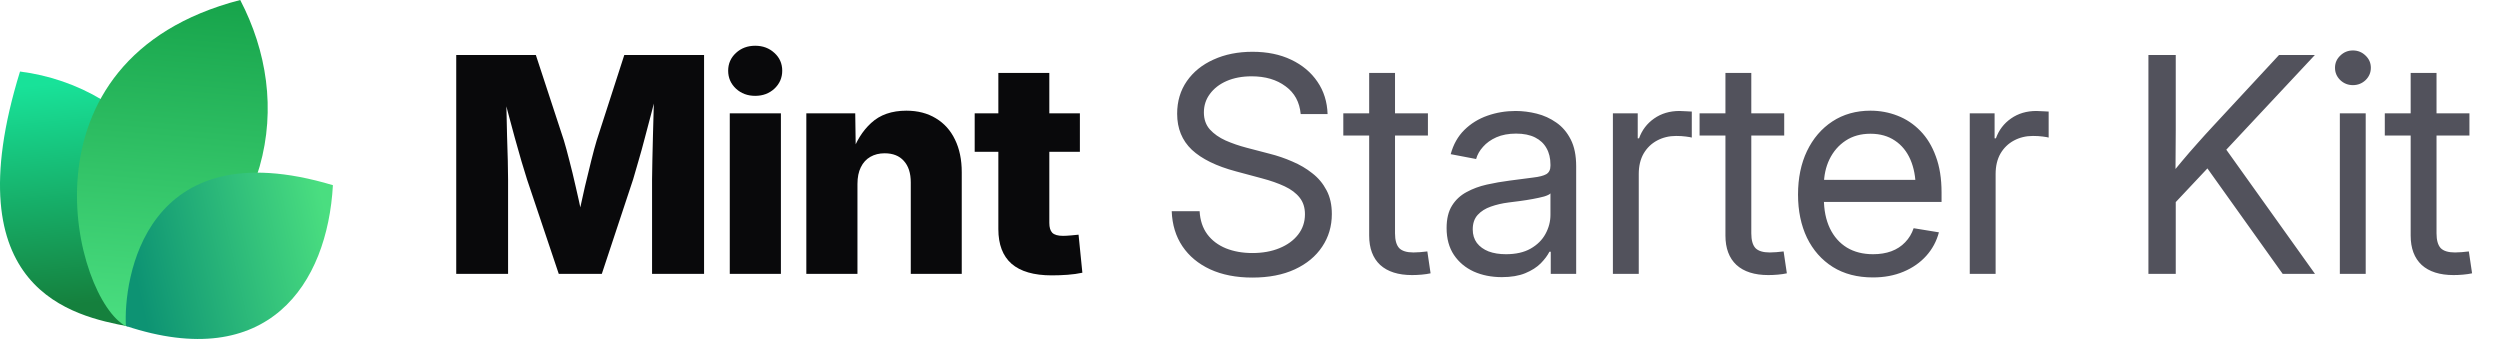
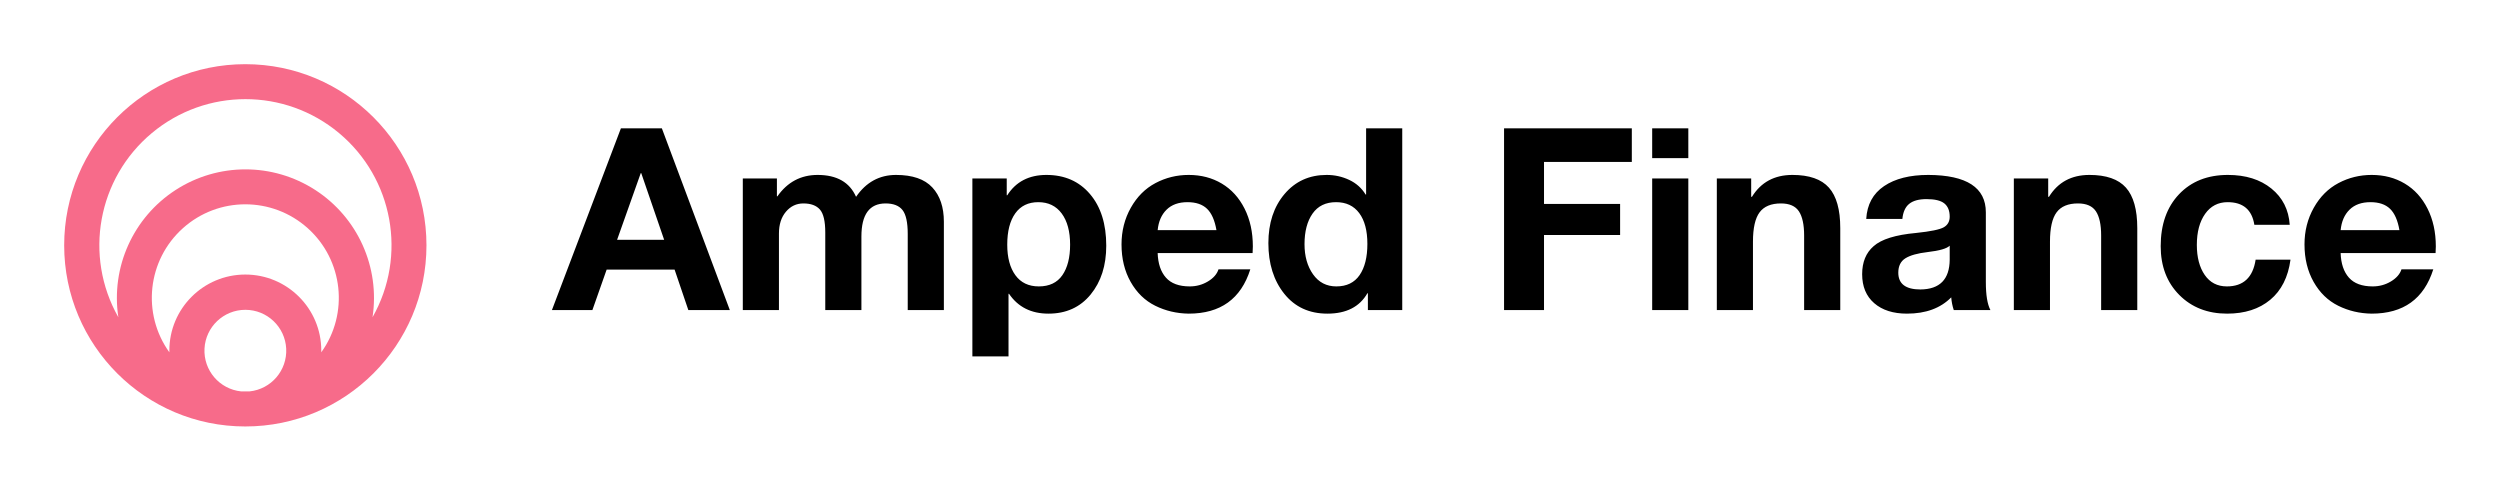
- <svg xmlns="http://www.w3.org/2000/svg" width="177" height="24" viewBox="0 0 177 24" fill="none">
-   <path d="M9.061 23.108C5.268 22.377 -3.391 20.627 1.417 5.064C9.634 6.099 16.973 14.064 9.061 23.108Z" fill="url(#paint0_linear_17557_2020)" />
-   <path d="M8.919 23.094C5.276 21.222 0.784 4.209 17.007 0C20.757 7.193 19.621 16.545 8.919 23.094Z" fill="url(#paint1_linear_17557_2020)" />
-   <path d="M8.914 23.079C8.735 19.882 10.159 9.085 23.57 13.111C23.181 20.123 18.984 26.418 8.914 23.079Z" fill="url(#paint2_linear_17557_2020)" />
-   <path d="M32.301 19.392V3.894H37.938L39.925 9.948C40.036 10.315 40.164 10.787 40.31 11.362C40.462 11.938 40.611 12.552 40.757 13.204C40.91 13.855 41.048 14.483 41.173 15.086C41.305 15.682 41.412 16.192 41.495 16.615H40.695C40.771 16.192 40.871 15.682 40.996 15.086C41.128 14.49 41.267 13.866 41.412 13.214C41.565 12.562 41.714 11.948 41.86 11.373C42.005 10.79 42.133 10.315 42.244 9.948L44.2 3.894H49.848V19.392H46.166V12.704C46.166 12.357 46.173 11.917 46.187 11.383C46.2 10.849 46.214 10.27 46.228 9.646C46.249 9.022 46.266 8.391 46.28 7.753C46.301 7.115 46.311 6.519 46.311 5.964H46.623C46.485 6.561 46.332 7.181 46.166 7.826C45.999 8.471 45.833 9.102 45.666 9.719C45.507 10.336 45.351 10.901 45.198 11.414C45.053 11.928 44.928 12.357 44.824 12.704L42.608 19.392H39.561L37.314 12.704C37.203 12.357 37.072 11.928 36.919 11.414C36.773 10.901 36.614 10.34 36.441 9.729C36.274 9.112 36.104 8.481 35.931 7.836C35.764 7.192 35.608 6.567 35.463 5.964H35.827C35.834 6.512 35.844 7.105 35.858 7.743C35.872 8.374 35.886 9.005 35.9 9.636C35.92 10.26 35.938 10.839 35.952 11.373C35.965 11.907 35.972 12.351 35.972 12.704V19.392H32.301ZM51.668 19.392V8.024H55.288V19.392H51.668ZM53.468 6.786C52.927 6.786 52.473 6.616 52.105 6.276C51.738 5.93 51.554 5.507 51.554 5.007C51.554 4.508 51.738 4.088 52.105 3.749C52.473 3.409 52.927 3.239 53.468 3.239C54.009 3.239 54.463 3.409 54.83 3.749C55.198 4.082 55.382 4.501 55.382 5.007C55.382 5.507 55.198 5.93 54.83 6.276C54.463 6.616 54.009 6.786 53.468 6.786ZM60.708 13.027V19.392H57.088V8.024H60.551L60.593 10.967H60.281C60.593 10.024 61.061 9.268 61.685 8.7C62.309 8.124 63.138 7.836 64.171 7.836C64.975 7.836 65.672 8.017 66.262 8.377C66.851 8.731 67.302 9.234 67.614 9.885C67.933 10.537 68.092 11.307 68.092 12.194V19.392H64.483V12.912C64.483 12.26 64.32 11.754 63.994 11.394C63.675 11.033 63.221 10.853 62.632 10.853C62.25 10.853 61.914 10.936 61.623 11.102C61.332 11.269 61.106 11.515 60.947 11.841C60.787 12.16 60.708 12.555 60.708 13.027ZM76.456 8.024V10.749H69.008V8.024H76.456ZM70.683 5.163H74.292V15.783C74.292 16.102 74.361 16.334 74.5 16.48C74.646 16.625 74.899 16.698 75.259 16.698C75.405 16.698 75.596 16.688 75.831 16.667C76.074 16.646 76.251 16.629 76.362 16.615L76.632 19.309C76.313 19.378 75.963 19.427 75.582 19.455C75.207 19.482 74.836 19.496 74.469 19.496C73.2 19.496 72.25 19.222 71.619 18.674C70.995 18.127 70.683 17.308 70.683 16.22V5.163Z" fill="#09090B" />
-   <path d="M88.667 19.652C87.523 19.652 86.528 19.458 85.682 19.07C84.843 18.681 84.188 18.137 83.716 17.437C83.245 16.736 82.992 15.908 82.957 14.951H84.933C84.968 15.596 85.148 16.14 85.474 16.584C85.8 17.021 86.24 17.354 86.795 17.582C87.35 17.804 87.974 17.915 88.667 17.915C89.388 17.915 90.026 17.801 90.581 17.572C91.143 17.343 91.583 17.024 91.902 16.615C92.228 16.199 92.391 15.717 92.391 15.169C92.391 14.698 92.266 14.306 92.017 13.994C91.767 13.675 91.413 13.408 90.956 13.193C90.498 12.978 89.954 12.787 89.323 12.621L87.502 12.132C86.123 11.765 85.082 11.255 84.382 10.603C83.689 9.944 83.342 9.095 83.342 8.055C83.342 7.174 83.571 6.404 84.028 5.746C84.486 5.087 85.117 4.577 85.921 4.217C86.726 3.849 87.645 3.666 88.678 3.666C89.718 3.666 90.63 3.853 91.413 4.227C92.204 4.602 92.824 5.122 93.275 5.787C93.726 6.446 93.965 7.209 93.993 8.076H92.089C92.013 7.23 91.656 6.574 91.018 6.11C90.387 5.638 89.586 5.403 88.615 5.403C87.95 5.403 87.36 5.513 86.847 5.735C86.341 5.957 85.946 6.262 85.661 6.651C85.377 7.032 85.235 7.469 85.235 7.961C85.235 8.447 85.377 8.849 85.661 9.168C85.946 9.48 86.317 9.74 86.774 9.948C87.232 10.149 87.724 10.319 88.251 10.457L89.884 10.884C90.439 11.023 90.977 11.206 91.496 11.435C92.023 11.657 92.495 11.934 92.911 12.267C93.334 12.593 93.67 12.995 93.92 13.474C94.17 13.945 94.294 14.504 94.294 15.149C94.294 16.015 94.066 16.788 93.608 17.468C93.157 18.148 92.512 18.681 91.673 19.07C90.834 19.458 89.832 19.652 88.667 19.652ZM101.097 8.024V9.594H95.106V8.024H101.097ZM96.937 5.163H98.767V16.521C98.767 17 98.865 17.347 99.059 17.562C99.26 17.77 99.6 17.874 100.078 17.874C100.21 17.874 100.366 17.867 100.546 17.853C100.733 17.832 100.903 17.815 101.056 17.801L101.285 19.351C101.097 19.392 100.886 19.423 100.65 19.444C100.414 19.465 100.189 19.475 99.974 19.475C98.996 19.475 98.244 19.236 97.717 18.758C97.197 18.272 96.937 17.579 96.937 16.677V5.163ZM106.33 19.621C105.595 19.621 104.932 19.489 104.343 19.226C103.754 18.955 103.285 18.564 102.939 18.05C102.592 17.53 102.419 16.896 102.419 16.147C102.419 15.495 102.547 14.965 102.804 14.556C103.06 14.146 103.403 13.828 103.833 13.599C104.263 13.363 104.742 13.186 105.269 13.068C105.796 12.95 106.333 12.857 106.881 12.787C107.574 12.69 108.132 12.617 108.555 12.569C108.978 12.52 109.287 12.441 109.481 12.33C109.675 12.212 109.772 12.014 109.772 11.737V11.654C109.772 11.203 109.679 10.815 109.492 10.489C109.311 10.163 109.041 9.91 108.68 9.729C108.32 9.549 107.872 9.459 107.338 9.459C106.805 9.459 106.34 9.546 105.945 9.719C105.556 9.892 105.241 10.118 104.998 10.395C104.755 10.665 104.593 10.953 104.509 11.258L102.71 10.915C102.897 10.222 103.22 9.65 103.677 9.199C104.135 8.748 104.679 8.412 105.31 8.19C105.941 7.968 106.607 7.857 107.307 7.857C107.8 7.857 108.295 7.92 108.795 8.044C109.301 8.169 109.765 8.381 110.188 8.679C110.611 8.97 110.951 9.369 111.208 9.875C111.464 10.374 111.593 11.005 111.593 11.768V19.392H109.793V17.822H109.7C109.568 18.085 109.363 18.359 109.086 18.643C108.809 18.921 108.444 19.153 107.994 19.34C107.543 19.527 106.988 19.621 106.33 19.621ZM106.621 17.998C107.321 17.998 107.904 17.867 108.368 17.603C108.84 17.333 109.19 16.986 109.419 16.563C109.654 16.133 109.772 15.682 109.772 15.211V13.692C109.703 13.769 109.554 13.841 109.325 13.911C109.096 13.973 108.829 14.032 108.524 14.088C108.226 14.143 107.921 14.192 107.609 14.233C107.304 14.275 107.033 14.309 106.798 14.337C106.354 14.393 105.938 14.49 105.549 14.628C105.168 14.76 104.86 14.954 104.624 15.211C104.388 15.467 104.27 15.811 104.27 16.241C104.27 16.615 104.367 16.934 104.561 17.198C104.762 17.461 105.04 17.662 105.393 17.801C105.747 17.933 106.156 17.998 106.621 17.998ZM114.193 19.392V8.024H115.951V9.792H116.045C116.253 9.209 116.61 8.741 117.116 8.388C117.622 8.034 118.219 7.857 118.905 7.857C119.058 7.857 119.217 7.864 119.384 7.878C119.55 7.885 119.682 7.892 119.779 7.899V9.74C119.716 9.719 119.578 9.695 119.363 9.667C119.155 9.639 118.922 9.625 118.666 9.625C118.174 9.625 117.726 9.733 117.324 9.948C116.922 10.163 116.603 10.471 116.367 10.874C116.138 11.276 116.024 11.758 116.024 12.319V19.392H114.193ZM126.322 8.024V9.594H120.33V8.024H126.322ZM122.161 5.163H123.992V16.521C123.992 17 124.089 17.347 124.283 17.562C124.484 17.77 124.824 17.874 125.302 17.874C125.434 17.874 125.59 17.867 125.77 17.853C125.958 17.832 126.127 17.815 126.28 17.801L126.509 19.351C126.322 19.392 126.11 19.423 125.874 19.444C125.639 19.465 125.413 19.475 125.198 19.475C124.221 19.475 123.468 19.236 122.941 18.758C122.421 18.272 122.161 17.579 122.161 16.677V5.163ZM132.604 19.642C131.502 19.642 130.555 19.396 129.765 18.903C128.974 18.404 128.364 17.714 127.934 16.834C127.511 15.946 127.3 14.927 127.3 13.775C127.3 12.611 127.511 11.584 127.934 10.697C128.364 9.802 128.964 9.102 129.734 8.596C130.51 8.089 131.408 7.836 132.428 7.836C133.1 7.836 133.738 7.954 134.341 8.19C134.952 8.426 135.489 8.783 135.954 9.261C136.425 9.74 136.793 10.343 137.056 11.071C137.327 11.792 137.462 12.645 137.462 13.63V14.296H128.433V12.735H136.463L135.631 13.297C135.631 12.541 135.506 11.876 135.257 11.3C135.007 10.725 134.643 10.277 134.165 9.958C133.686 9.632 133.107 9.469 132.428 9.469C131.748 9.469 131.162 9.632 130.67 9.958C130.177 10.284 129.796 10.725 129.526 11.279C129.262 11.827 129.13 12.441 129.13 13.12V14.046C129.13 14.864 129.273 15.572 129.557 16.168C129.841 16.757 130.243 17.211 130.763 17.53C131.283 17.842 131.901 17.998 132.615 17.998C133.093 17.998 133.523 17.929 133.905 17.79C134.293 17.645 134.619 17.433 134.882 17.156C135.153 16.879 135.354 16.546 135.486 16.157L137.275 16.449C137.108 17.08 136.81 17.634 136.38 18.113C135.95 18.591 135.413 18.966 134.768 19.236C134.123 19.507 133.402 19.642 132.604 19.642ZM139.459 19.392V8.024H141.217V9.792H141.311C141.519 9.209 141.876 8.741 142.382 8.388C142.888 8.034 143.485 7.857 144.171 7.857C144.324 7.857 144.483 7.864 144.649 7.878C144.816 7.885 144.948 7.892 145.045 7.899V9.74C144.982 9.719 144.844 9.695 144.629 9.667C144.421 9.639 144.188 9.625 143.932 9.625C143.439 9.625 142.992 9.733 142.59 9.948C142.188 10.163 141.869 10.471 141.633 10.874C141.404 11.276 141.29 11.758 141.29 12.319V19.392H139.459ZM153.429 14.961V12.715C153.783 12.257 154.136 11.82 154.49 11.404C154.844 10.981 155.204 10.565 155.572 10.156C155.939 9.74 156.314 9.327 156.695 8.918L161.355 3.894H163.893L157.277 10.967H157.184L153.429 14.961ZM152.108 19.392V3.894H154.043V9.241L154.022 12.559L154.043 13.505V19.392H152.108ZM161.615 19.392L155.967 11.477L157.173 9.969L163.903 19.392H161.615ZM165.661 19.392V8.024H167.492V19.392H165.661ZM166.587 6.027C166.24 6.027 165.942 5.909 165.692 5.673C165.443 5.43 165.318 5.139 165.318 4.799C165.318 4.459 165.443 4.172 165.692 3.936C165.942 3.693 166.24 3.572 166.587 3.572C166.934 3.572 167.232 3.693 167.482 3.936C167.731 4.172 167.856 4.459 167.856 4.799C167.856 5.139 167.731 5.43 167.482 5.673C167.232 5.909 166.934 6.027 166.587 6.027ZM174.836 8.024V9.594H168.844V8.024H174.836ZM170.675 5.163H172.506V16.521C172.506 17 172.603 17.347 172.797 17.562C172.998 17.77 173.338 17.874 173.816 17.874C173.948 17.874 174.104 17.867 174.284 17.853C174.472 17.832 174.641 17.815 174.794 17.801L175.023 19.351C174.836 19.392 174.624 19.423 174.388 19.444C174.153 19.465 173.927 19.475 173.712 19.475C172.735 19.475 171.982 19.236 171.455 18.758C170.935 18.272 170.675 17.579 170.675 16.677V5.163Z" fill="#52525C" />
-   <defs>
-     <linearGradient id="paint0_linear_17557_2020" x1="3.776" y1="5.916" x2="5.232" y2="21.559" gradientUnits="userSpaceOnUse">
-       <stop stop-color="#18E299" />
-       <stop offset="1" stop-color="#15803D" />
-     </linearGradient>
-     <linearGradient id="paint1_linear_17557_2020" x1="12.171" y1="-0.718" x2="10.19" y2="22.983" gradientUnits="userSpaceOnUse">
-       <stop stop-color="#16A34A" />
-       <stop offset="1" stop-color="#4ADE80" />
-     </linearGradient>
-     <linearGradient id="paint2_linear_17557_2020" x1="23.133" y1="15.353" x2="9.338" y2="18.52" gradientUnits="userSpaceOnUse">
-       <stop stop-color="#4ADE80" />
-       <stop offset="1" stop-color="#0D9373" />
-     </linearGradient>
-   </defs>
+ <svg xmlns="http://www.w3.org/2000/svg" version="1.1" width="3162.36" height="620.635" viewBox="0 0 3162.36 620.635">
+   <g transform="scale(8.118017) translate(10, 10)">
+     <defs id="SvgjsDefs1371" />
+     <g id="SvgjsG1372" featureKey="xG21Y3-0" transform="matrix(0.9105099,0,0,0.9105099,-17.29969,-17.29969)" fill="#f76b8a">
+       <path d="M50,19A31,31,0,1,0,81,50,31,31,0,0,0,50,19Zm-.71,56a7,7,0,1,1,1.43,0c-.24,0-.47,0-.71,0S49.52,75,49.29,75ZM63,68.31c0-.1,0-.21,0-.31a13,13,0,0,0-26,0c0,.11,0,.21,0,.31a16,16,0,1,1,26,0Zm8.77-6a22,22,0,1,0-43.5,0,25,25,0,1,1,43.5,0Z" />
+     </g>
+     <g id="SvgjsG1373" featureKey="n48U4P-0" transform="matrix(1.982899,0,0,1.982899,76.27761,-1.342182)" fill="#000000">
+       <path d="M8.5 5.72 l5.34 14.28 l-3.26 0 l-1.08 -3.18 l-5.34 0 l-1.12 3.18 l-3.18 0 l5.42 -14.28 l3.22 0 z M6.84 9.24 l-1.86 5.24 l3.7 0 l-1.8 -5.24 l-0.04 0 z M20.74 9.38 c1.507 0 2.513 0.573 3.02 1.72 c0.787 -1.147 1.833 -1.72 3.14 -1.72 c1.293 0 2.243 0.327 2.85 0.98 s0.91 1.553 0.91 2.7 l0 6.94 l-2.84 0 l0 -5.98 c0 -0.907 -0.137 -1.533 -0.41 -1.88 s-0.717 -0.52 -1.33 -0.52 c-1.267 0 -1.9 0.867 -1.9 2.6 l0 5.78 l-2.84 0 l0 -6.1 c0 -0.88 -0.14 -1.48 -0.42 -1.8 s-0.713 -0.48 -1.3 -0.48 c-0.547 0 -1.003 0.217 -1.37 0.65 s-0.55 1.003 -0.55 1.71 l0 6.02 l-2.84 0 l0 -10.34 l2.68 0 l0 1.4 l0.04 0 c0.787 -1.12 1.84 -1.68 3.16 -1.68 z M38.72 9.38 c1.427 0 2.567 0.5 3.42 1.5 s1.28 2.353 1.28 4.06 c0 1.56 -0.41 2.84 -1.23 3.84 s-1.923 1.5 -3.31 1.5 c-1.36 0 -2.393 -0.52 -3.1 -1.56 l-0.04 0 l0 4.92 l-2.84 0 l0 -13.98 l2.7 0 l0 1.32 l0.04 0 c0.68 -1.067 1.707 -1.6 3.08 -1.6 z M35.64 14.86 c0 1.013 0.213 1.813 0.64 2.4 s1.04 0.88 1.84 0.88 c0.827 0 1.443 -0.293 1.85 -0.88 s0.61 -1.387 0.61 -2.4 c0 -1.04 -0.22 -1.857 -0.66 -2.45 s-1.053 -0.89 -1.84 -0.89 s-1.39 0.293 -1.81 0.88 s-0.63 1.407 -0.63 2.46 z M49.9 9.38 c0.973 0 1.84 0.227 2.6 0.68 s1.357 1.11 1.79 1.97 s0.65 1.85 0.65 2.97 c0 0.107 -0.007 0.28 -0.02 0.52 l-7.46 0 c0.027 0.827 0.243 1.47 0.65 1.93 s1.03 0.69 1.87 0.69 c0.52 0 0.997 -0.13 1.43 -0.39 s0.71 -0.577 0.83 -0.95 l2.5 0 c-0.733 2.32 -2.347 3.48 -4.84 3.48 c-0.947 -0.013 -1.823 -0.22 -2.63 -0.62 s-1.45 -1.023 -1.93 -1.87 s-0.72 -1.83 -0.72 -2.95 c0 -1.053 0.243 -2.013 0.73 -2.88 s1.133 -1.513 1.94 -1.94 s1.677 -0.64 2.61 -0.64 z M52.08 13.72 c-0.133 -0.773 -0.38 -1.333 -0.74 -1.68 s-0.873 -0.52 -1.54 -0.52 c-0.693 0 -1.24 0.197 -1.64 0.59 s-0.633 0.93 -0.7 1.61 l4.62 0 z M66.68 5.72 l0 14.28 l-2.7 0 l0 -1.32 l-0.04 0 c-0.613 1.067 -1.66 1.6 -3.14 1.6 c-1.427 0 -2.557 -0.52 -3.39 -1.56 s-1.25 -2.367 -1.25 -3.98 c0 -1.573 0.423 -2.86 1.27 -3.86 s1.95 -1.5 3.31 -1.5 c0.627 0 1.217 0.13 1.77 0.39 s0.983 0.643 1.29 1.15 l0.04 0 l0 -5.2 l2.84 0 z M59 14.82 c0 0.947 0.223 1.737 0.67 2.37 s1.057 0.95 1.83 0.95 c0.813 0 1.423 -0.297 1.83 -0.89 s0.61 -1.41 0.61 -2.45 s-0.213 -1.847 -0.64 -2.42 s-1.033 -0.86 -1.82 -0.86 c-0.813 0 -1.43 0.3 -1.85 0.9 s-0.63 1.4 -0.63 2.4 z M84.72 5.72 l0 2.64 l-6.9 0 l0 3.3 l5.98 0 l0 2.44 l-5.98 0 l0 5.9 l-3.14 0 l0 -14.28 l10.04 0 z M89.16 5.72 l0 2.34 l-2.84 0 l0 -2.34 l2.84 0 z M89.16 9.66 l0 10.34 l-2.84 0 l0 -10.34 l2.84 0 z M97.34 9.38 c1.32 0 2.277 0.333 2.87 1 s0.89 1.727 0.89 3.18 l0 6.44 l-2.84 0 l0 -5.86 c0 -0.853 -0.137 -1.487 -0.41 -1.9 s-0.743 -0.62 -1.41 -0.62 c-0.773 0 -1.333 0.233 -1.68 0.7 s-0.52 1.233 -0.52 2.3 l0 5.38 l-2.84 0 l0 -10.34 l2.7 0 l0 1.44 l0.06 0 c0.707 -1.147 1.767 -1.72 3.18 -1.72 z M108.02 9.38 c3.013 0.013 4.52 0.993 4.52 2.94 l0 5.48 c0 1.013 0.12 1.747 0.36 2.2 l-2.88 0 c-0.107 -0.32 -0.173 -0.653 -0.2 -1 c-0.84 0.853 -2 1.28 -3.48 1.28 c-1.08 0 -1.937 -0.273 -2.57 -0.82 s-0.95 -1.307 -0.95 -2.28 c0 -0.947 0.3 -1.68 0.9 -2.2 c0.613 -0.547 1.727 -0.893 3.34 -1.04 c1.147 -0.12 1.873 -0.27 2.18 -0.45 s0.46 -0.457 0.46 -0.83 c0 -0.467 -0.14 -0.813 -0.42 -1.04 s-0.747 -0.34 -1.4 -0.34 c-0.6 0 -1.053 0.123 -1.36 0.37 s-0.487 0.643 -0.54 1.19 l-2.84 0 c0.067 -1.133 0.533 -1.993 1.4 -2.58 s2.027 -0.88 3.48 -0.88 z M105.66 17.06 c0 0.88 0.58 1.32 1.74 1.32 c1.52 -0.013 2.287 -0.793 2.3 -2.34 l0 -1.1 c-0.227 0.227 -0.8 0.393 -1.72 0.5 c-0.8 0.093 -1.387 0.257 -1.76 0.49 s-0.56 0.61 -0.56 1.13 z M120.68 9.38 c1.32 0 2.277 0.333 2.87 1 s0.89 1.727 0.89 3.18 l0 6.44 l-2.84 0 l0 -5.86 c0 -0.853 -0.137 -1.487 -0.41 -1.9 s-0.743 -0.62 -1.41 -0.62 c-0.773 0 -1.333 0.233 -1.68 0.7 s-0.52 1.233 -0.52 2.3 l0 5.38 l-2.84 0 l0 -10.34 l2.7 0 l0 1.44 l0.06 0 c0.707 -1.147 1.767 -1.72 3.18 -1.72 z M131.56 9.38 c1.4 0 2.54 0.357 3.42 1.07 s1.36 1.663 1.44 2.85 l-2.78 0 c-0.187 -1.187 -0.887 -1.78 -2.1 -1.78 c-0.747 0 -1.337 0.307 -1.77 0.92 s-0.65 1.427 -0.65 2.44 c0 0.973 0.207 1.76 0.62 2.36 s0.993 0.9 1.74 0.9 c1.293 0 2.047 -0.7 2.26 -2.1 l2.74 0 c-0.187 1.373 -0.717 2.423 -1.59 3.15 s-2.003 1.09 -3.39 1.09 c-1.533 0 -2.787 -0.49 -3.76 -1.47 s-1.46 -2.257 -1.46 -3.83 c0 -1.707 0.48 -3.067 1.44 -4.08 s2.24 -1.52 3.84 -1.52 z M142.86 9.38 c0.973 0 1.84 0.227 2.6 0.68 s1.357 1.11 1.79 1.97 s0.65 1.85 0.65 2.97 c0 0.107 -0.007 0.28 -0.02 0.52 l-7.46 0 c0.027 0.827 0.243 1.47 0.65 1.93 s1.03 0.69 1.87 0.69 c0.52 0 0.997 -0.13 1.43 -0.39 s0.71 -0.577 0.83 -0.95 l2.5 0 c-0.733 2.32 -2.347 3.48 -4.84 3.48 c-0.947 -0.013 -1.823 -0.22 -2.63 -0.62 s-1.45 -1.023 -1.93 -1.87 s-0.72 -1.83 -0.72 -2.95 c0 -1.053 0.243 -2.013 0.73 -2.88 s1.133 -1.513 1.94 -1.94 s1.677 -0.64 2.61 -0.64 z M145.04 13.72 c-0.133 -0.773 -0.38 -1.333 -0.74 -1.68 s-0.873 -0.52 -1.54 -0.52 c-0.693 0 -1.24 0.197 -1.64 0.59 s-0.633 0.93 -0.7 1.61 l4.62 0 z" />
+     </g>
+   </g>
</svg>
